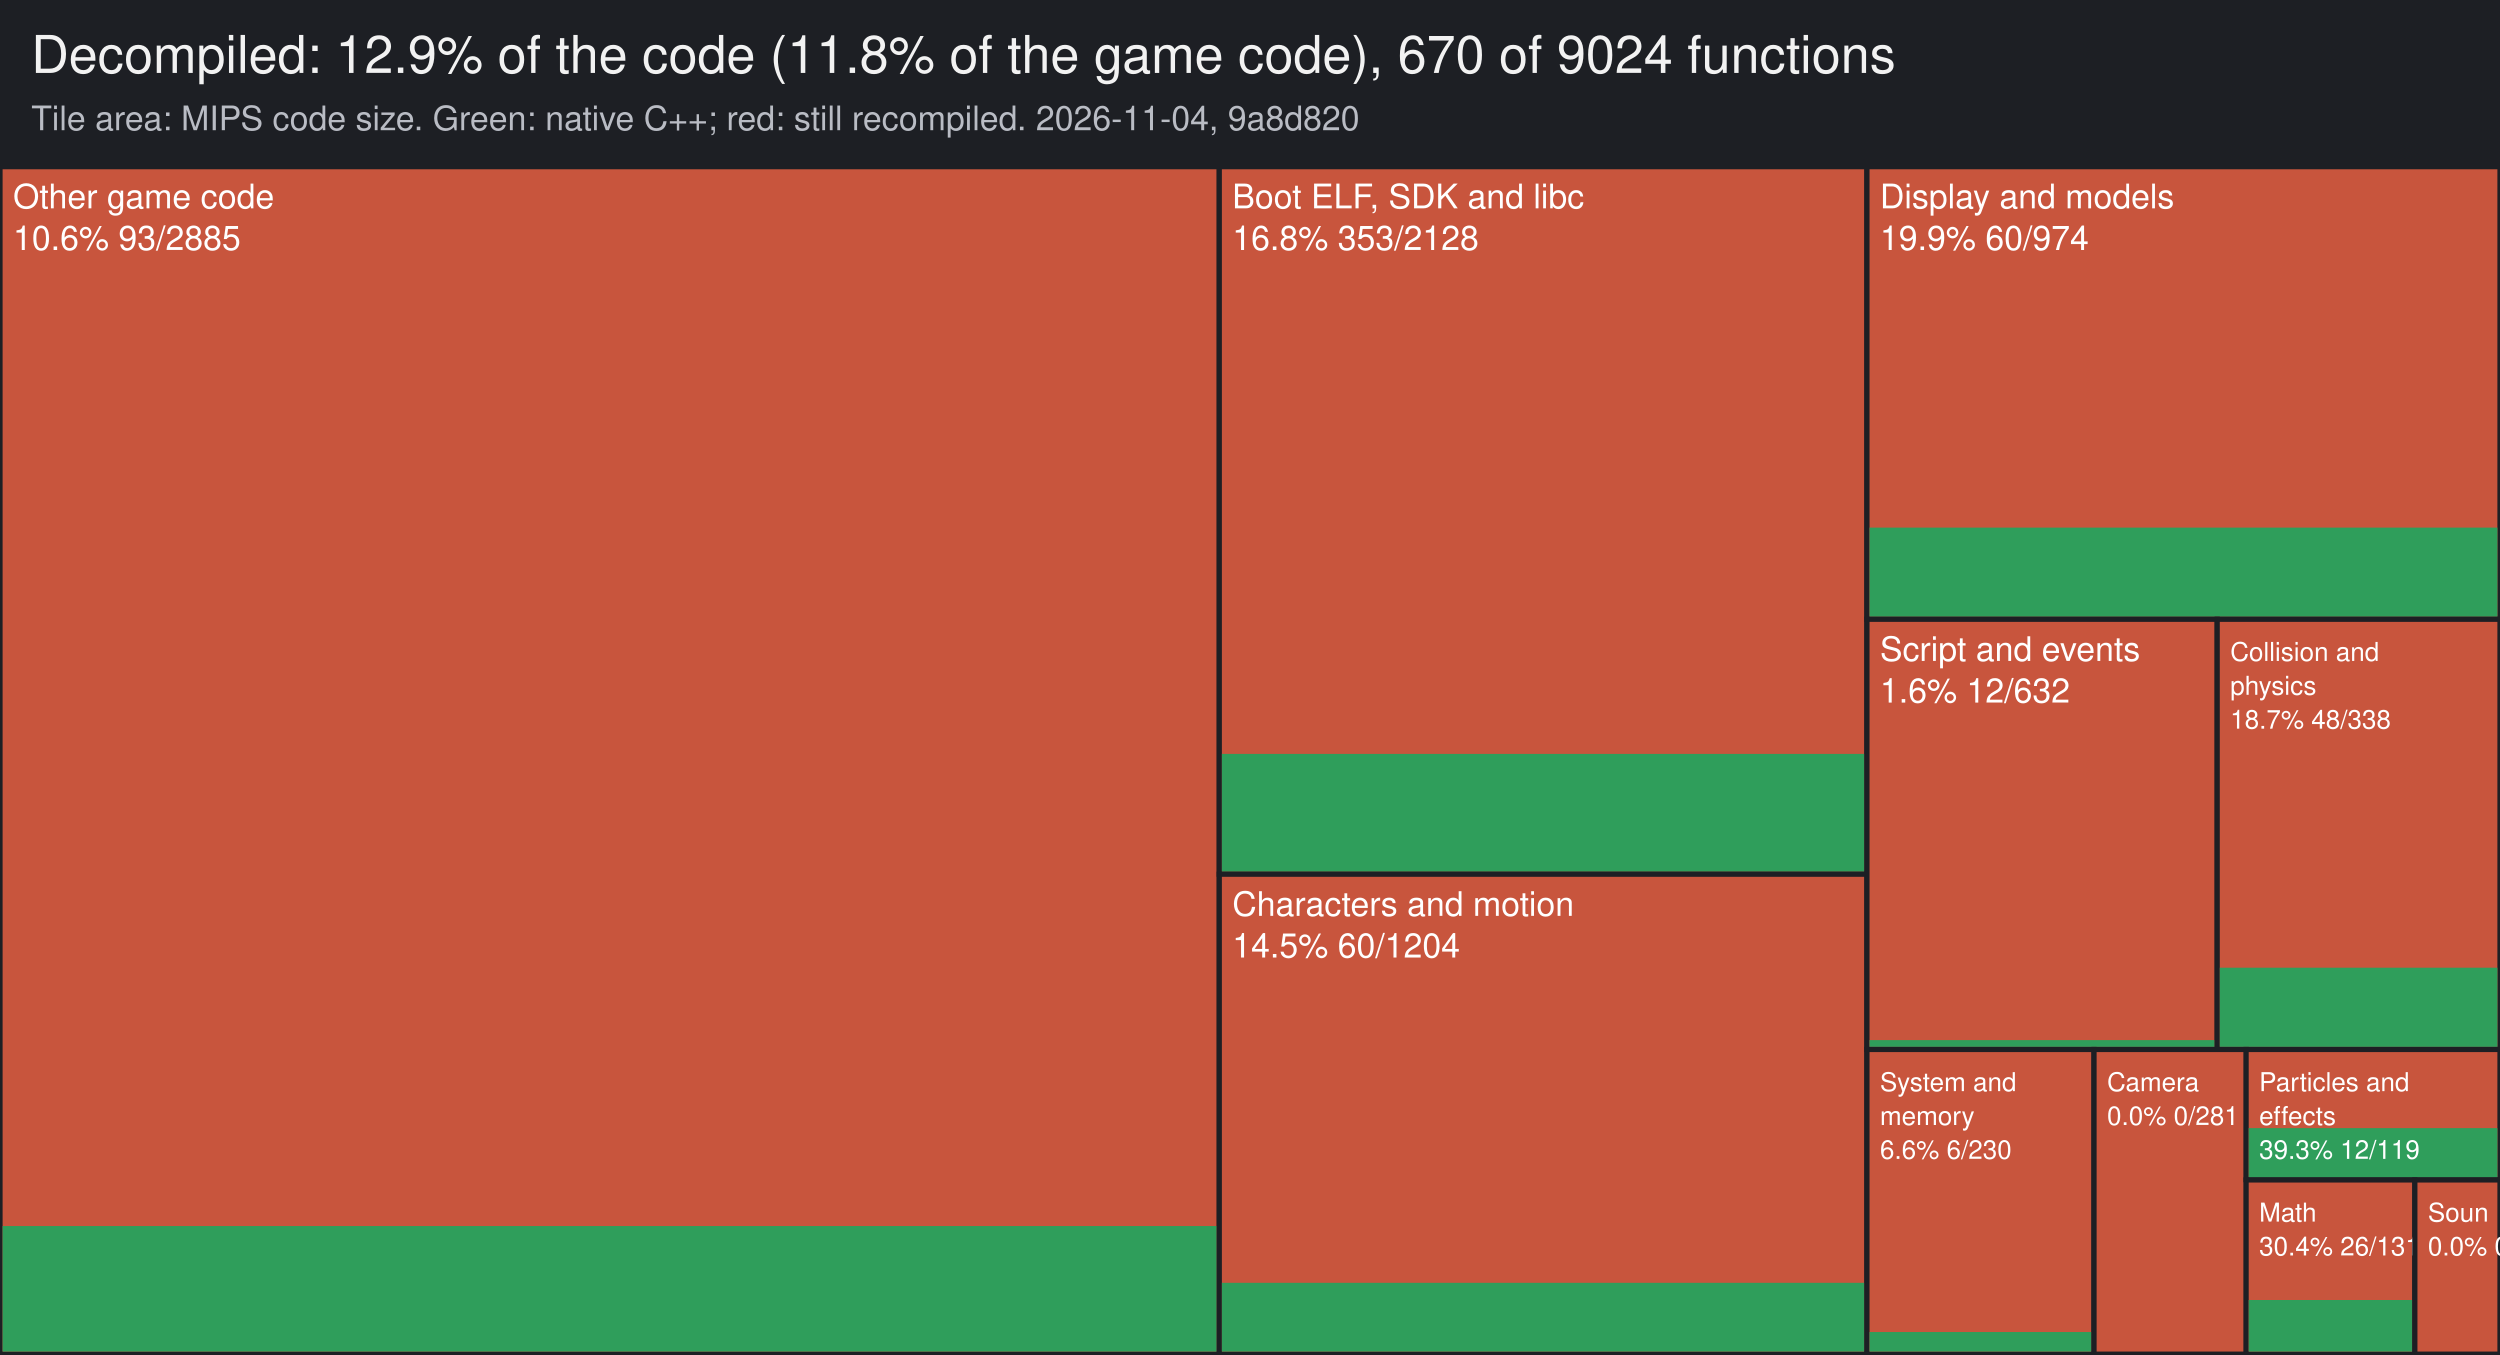
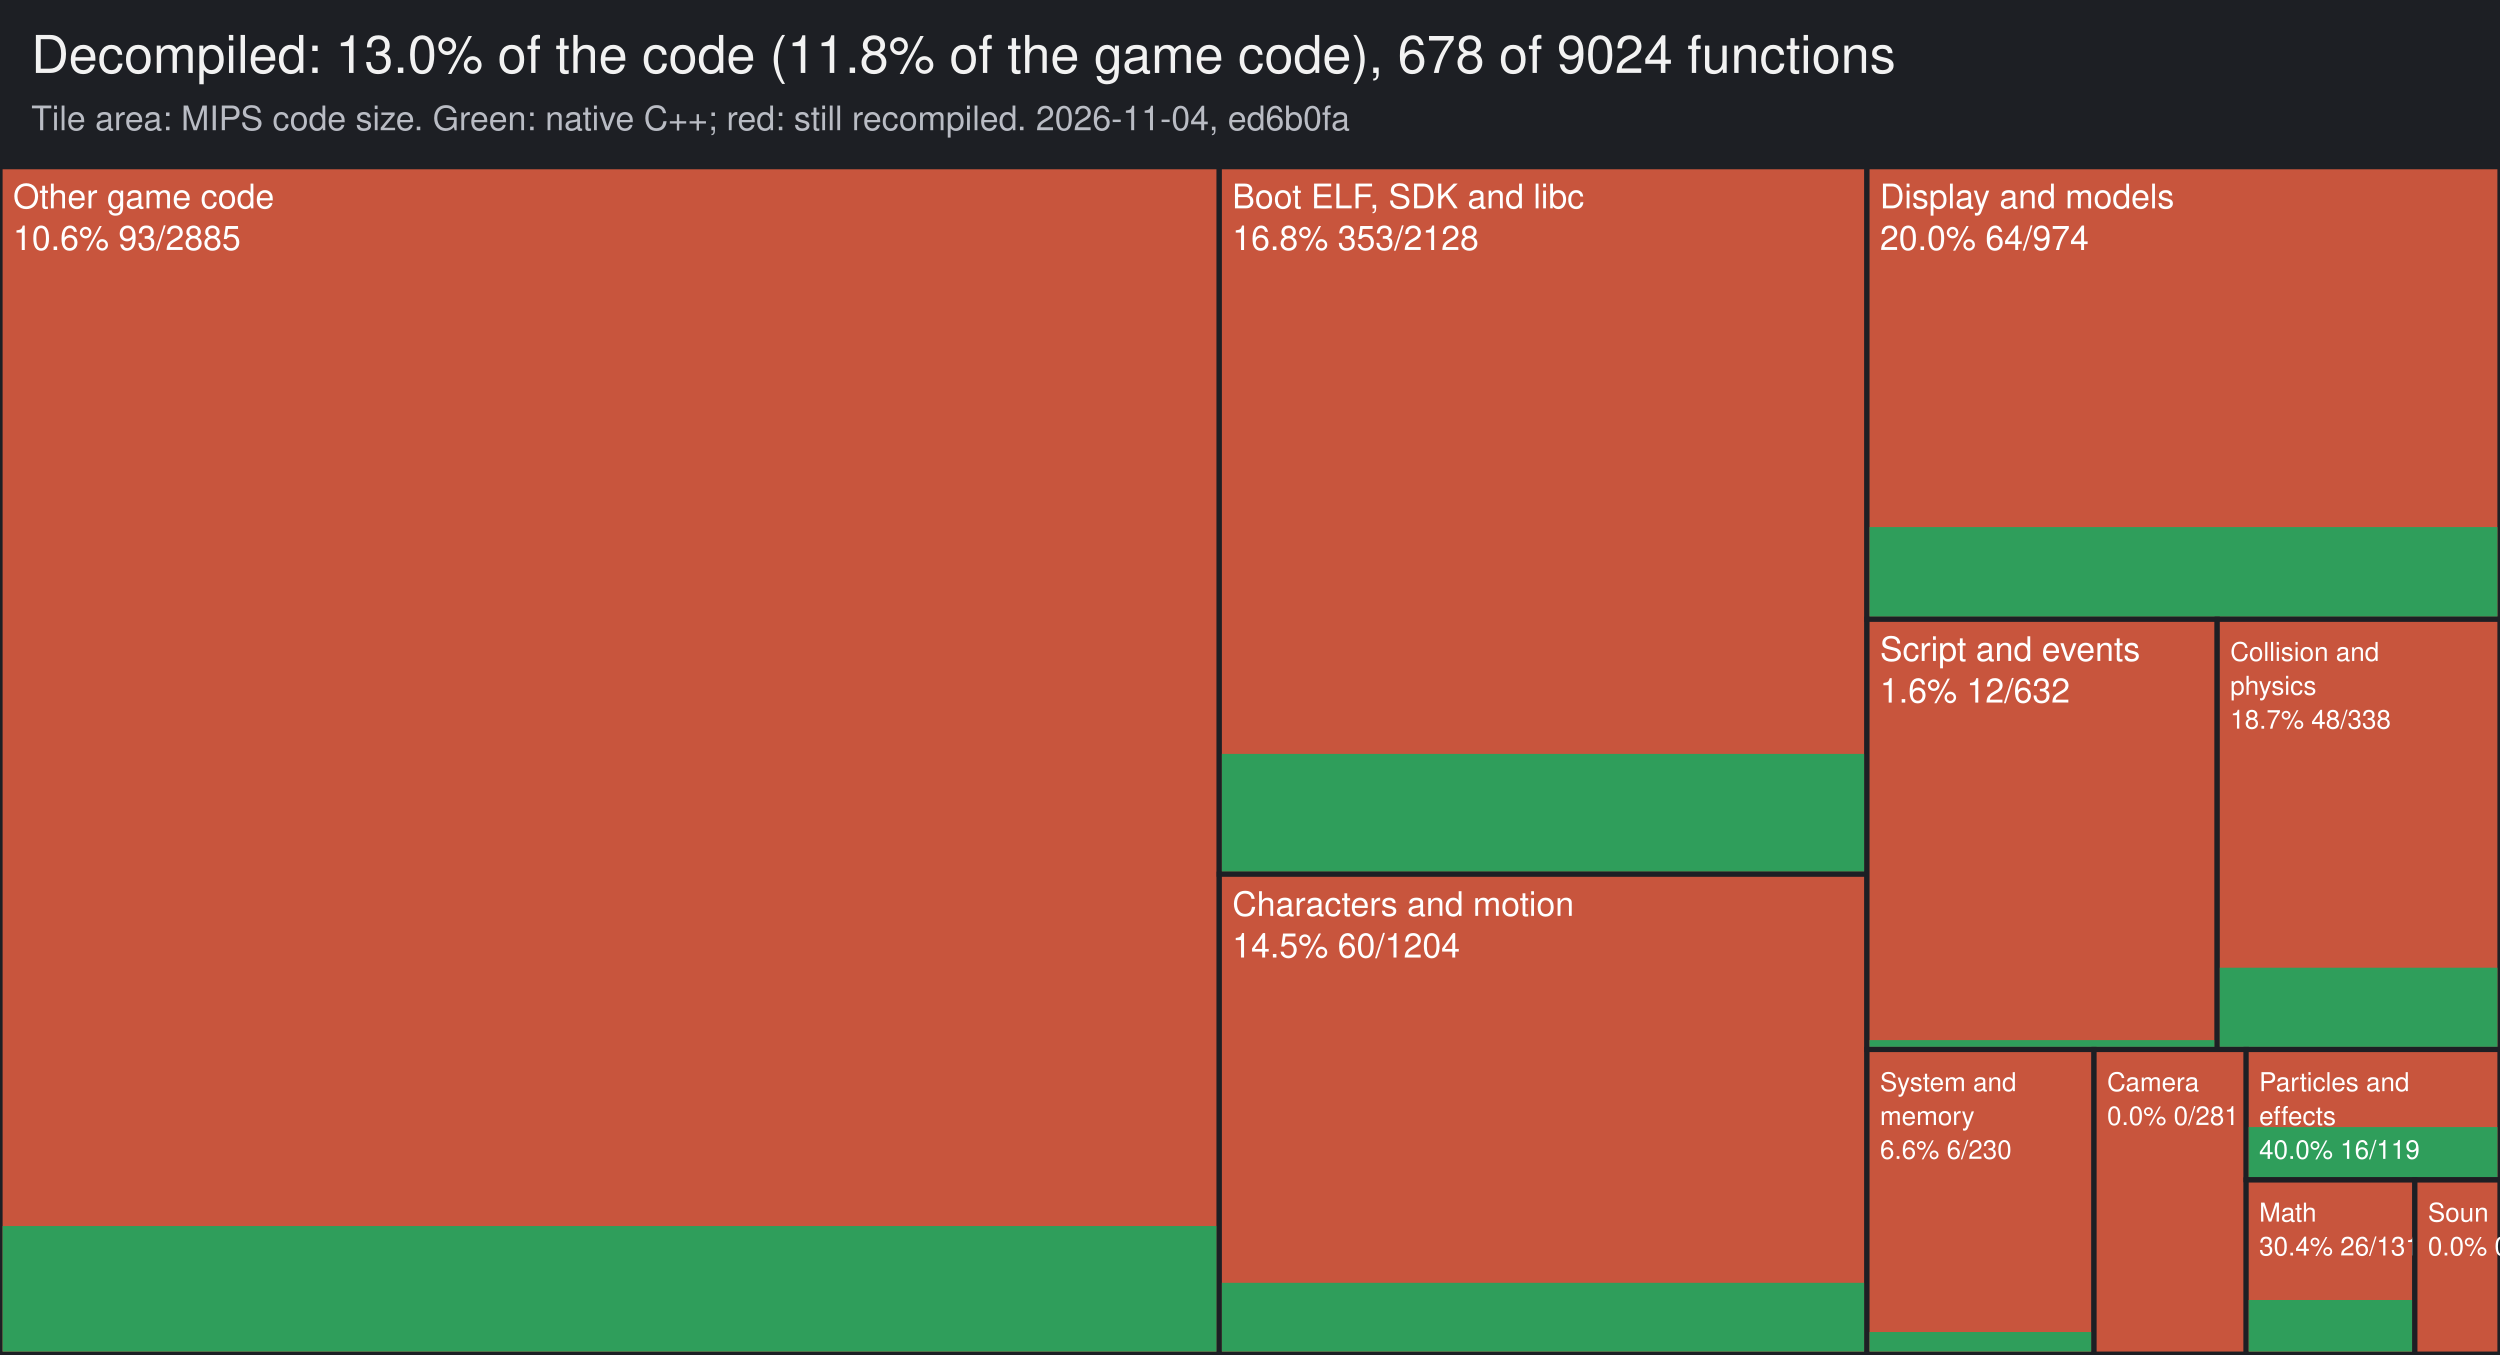
<svg xmlns="http://www.w3.org/2000/svg" width="960" height="520" font-family="Helvetica, Arial, sans-serif">
  <rect width="100%" height="100%" fill="#1d1f24" />
-   <text x="12" y="28" font-size="20" fill="#f2f2f2">Decompiled: 12.9% of the code (11.8% of the game code), 670 of 9024 functions</text>
-   <text x="12" y="50" font-size="13" fill="#b9bcc4">Tile area: MIPS code size. Green: native C++; red: still recompiled. 2026-11-04, 9a8d820</text>
+   <text x="12" y="28" font-size="20" fill="#f2f2f2">Decompiled: 13.0% of the code (11.8% of the game code), 678 of 9024 functions</text>
+   <text x="12" y="50" font-size="13" fill="#b9bcc4">Tile area: MIPS code size. Green: native C++; red: still recompiled. 2026-11-04, ed6b0fa</text>
  <rect x="0.0" y="64.0" width="468.2" height="456.0" fill="#c8553d" stroke="#1d1f24" stroke-width="2" />
  <rect x="1.0" y="470.8" width="466.2" height="48.2" fill="#2f9e5b" />
  <text x="5.0" y="80.0" font-size="13" fill="#ffffff">Other game code</text>
  <text x="5.0" y="96.0" font-size="13" fill="#ffffff">10.6%  93/2885</text>
  <rect x="468.2" y="64.0" width="248.7" height="271.7" fill="#c8553d" stroke="#1d1f24" stroke-width="2" />
  <rect x="469.2" y="289.5" width="246.7" height="45.2" fill="#2f9e5b" />
  <text x="473.2" y="80.0" font-size="13" fill="#ffffff">Boot ELF, SDK and libc</text>
  <text x="473.2" y="96.0" font-size="13" fill="#ffffff">16.8%  353/2128</text>
  <rect x="468.2" y="335.7" width="248.7" height="184.3" fill="#c8553d" stroke="#1d1f24" stroke-width="2" />
  <rect x="469.2" y="492.6" width="246.7" height="26.4" fill="#2f9e5b" />
  <text x="473.2" y="351.7" font-size="13" fill="#ffffff">Characters and motion</text>
  <text x="473.2" y="367.7" font-size="13" fill="#ffffff">14.5%  60/1204</text>
  <rect x="716.9" y="64.0" width="243.1" height="173.8" fill="#c8553d" stroke="#1d1f24" stroke-width="2" />
-   <rect x="717.9" y="202.6" width="241.1" height="34.2" fill="#2f9e5b" />
+   <rect x="717.9" y="202.4" width="241.1" height="34.4" fill="#2f9e5b" />
  <text x="721.9" y="80.0" font-size="13" fill="#ffffff">Display and models</text>
-   <text x="721.9" y="96.0" font-size="13" fill="#ffffff">19.9%  60/974</text>
+   <text x="721.9" y="96.0" font-size="13" fill="#ffffff">20.0%  64/974</text>
  <rect x="716.9" y="237.8" width="134.5" height="165.2" fill="#c8553d" stroke="#1d1f24" stroke-width="2" />
  <rect x="717.9" y="399.4" width="132.5" height="2.6" fill="#2f9e5b" />
  <text x="721.9" y="253.8" font-size="13" fill="#ffffff">Script and events</text>
  <text x="721.9" y="269.8" font-size="13" fill="#ffffff">1.6%  12/632</text>
  <rect x="851.4" y="237.8" width="108.6" height="165.2" fill="#c8553d" stroke="#1d1f24" stroke-width="2" />
  <rect x="852.4" y="371.6" width="106.6" height="30.4" fill="#2f9e5b" />
  <text x="856.4" y="253.8" font-size="10" fill="#ffffff">Collision and</text>
  <text x="856.4" y="266.8" font-size="10" fill="#ffffff">physics</text>
  <text x="856.4" y="279.8" font-size="10" fill="#ffffff">18.7%  48/338</text>
  <rect x="716.9" y="403.0" width="87.2" height="117.0" fill="#c8553d" stroke="#1d1f24" stroke-width="2" />
  <rect x="717.9" y="511.5" width="85.2" height="7.5" fill="#2f9e5b" />
  <text x="721.9" y="419.0" font-size="10" fill="#ffffff">System and</text>
  <text x="721.9" y="432.0" font-size="10" fill="#ffffff">memory</text>
  <text x="721.9" y="445.0" font-size="10" fill="#ffffff">6.6%  6/230</text>
  <rect x="804.1" y="403.0" width="58.5" height="117.0" fill="#c8553d" stroke="#1d1f24" stroke-width="2" />
  <rect x="805.1" y="519.0" width="56.5" height="0.0" fill="#2f9e5b" />
  <text x="809.1" y="419.0" font-size="10" fill="#ffffff">Camera</text>
  <text x="809.1" y="432.0" font-size="10" fill="#ffffff">0.0%  0/281</text>
  <rect x="862.5" y="403.0" width="97.5" height="50.0" fill="#c8553d" stroke="#1d1f24" stroke-width="2" />
-   <rect x="863.5" y="433.2" width="95.5" height="18.9" fill="#2f9e5b" />
+   <rect x="863.5" y="432.8" width="95.5" height="19.2" fill="#2f9e5b" />
  <text x="867.5" y="419.0" font-size="10" fill="#ffffff">Particles and</text>
  <text x="867.5" y="432.0" font-size="10" fill="#ffffff">effects</text>
-   <text x="867.5" y="445.0" font-size="10" fill="#ffffff">39.3%  12/119</text>
+   <text x="867.5" y="445.0" font-size="10" fill="#ffffff">40.0%  16/119</text>
  <rect x="862.5" y="453.1" width="64.8" height="66.9" fill="#c8553d" stroke="#1d1f24" stroke-width="2" />
  <rect x="863.5" y="499.2" width="62.8" height="19.8" fill="#2f9e5b" />
  <text x="867.5" y="469.1" font-size="10" fill="#ffffff">Math</text>
  <text x="867.5" y="482.1" font-size="10" fill="#ffffff">30.4%  26/131</text>
  <rect x="927.3" y="453.1" width="32.7" height="66.9" fill="#c8553d" stroke="#1d1f24" stroke-width="2" />
  <rect x="928.3" y="519.0" width="30.7" height="0.0" fill="#2f9e5b" />
  <text x="932.3" y="469.1" font-size="10" fill="#ffffff">Soun</text>
  <text x="932.3" y="482.1" font-size="10" fill="#ffffff">0.0%  0/102</text>
</svg>
